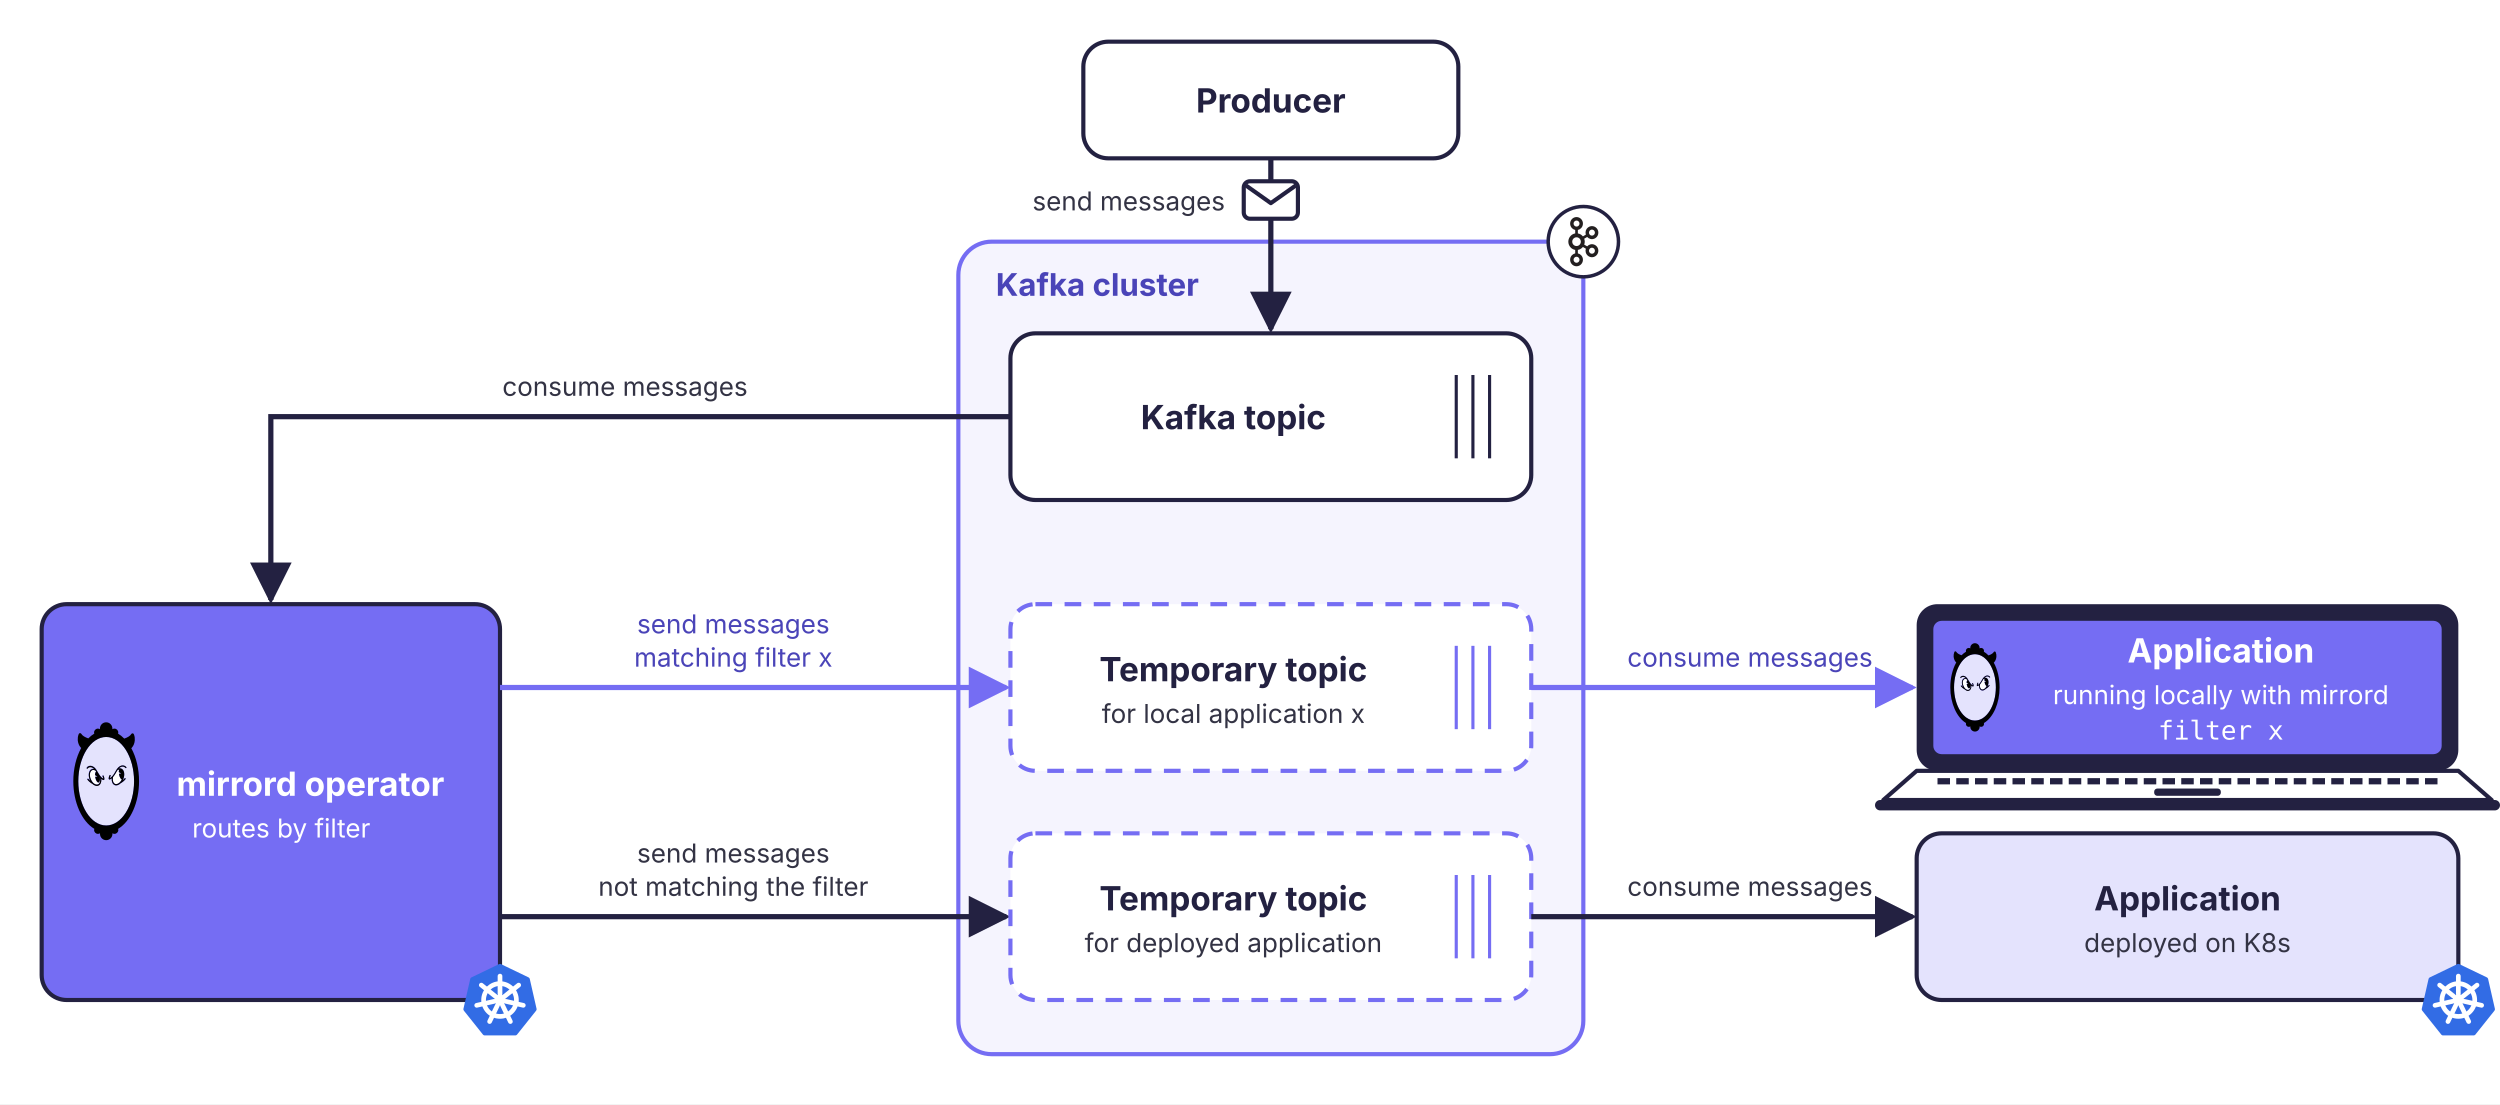
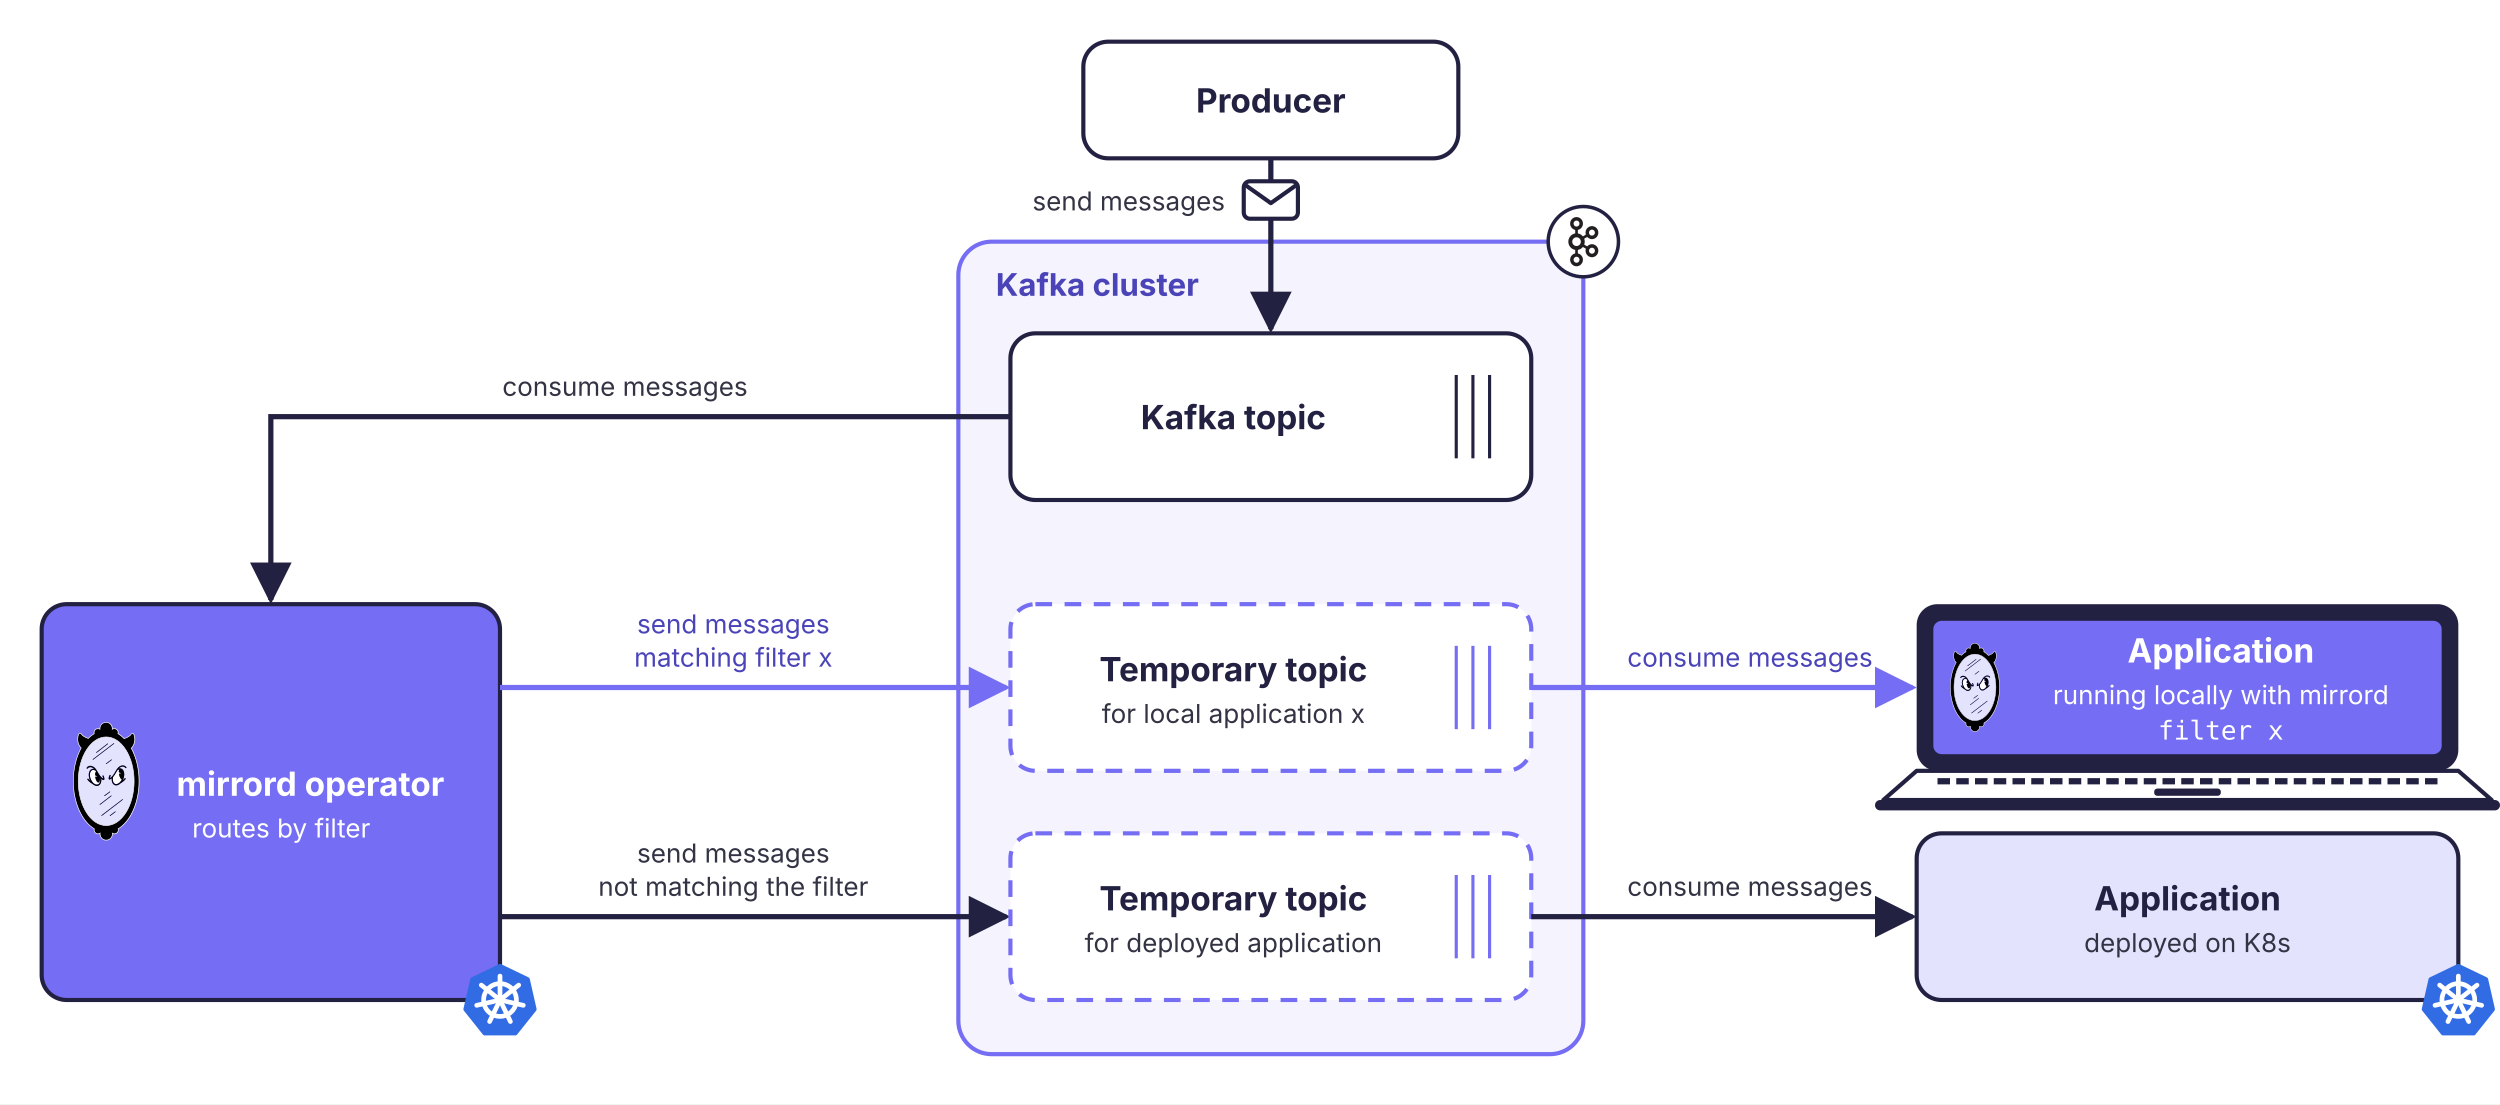
<svg xmlns="http://www.w3.org/2000/svg" viewBox="0 0 1200 530" width="1200" height="530" font-family="Inter, Helvetica, Arial, sans-serif" role="img" aria-labelledby="t d">
  <defs>
    <marker id="arrow" viewBox="0 0 10 10" refX="9" refY="5" markerWidth="8" markerHeight="8" orient="auto-start-reverse">
      <path d="M0 0 L10 5 L0 10 z" fill="#232141" />
    </marker>
    <marker id="arrow-purple" viewBox="0 0 10 10" refX="9" refY="5" markerWidth="8" markerHeight="8" orient="auto-start-reverse">
      <path d="M0 0 L10 5 L0 10 z" fill="#756DF3" />
    </marker>
    <symbol id="k8s" viewBox="0 0 32 32">
      <polygon points="16.00,1.60 27.73,7.25 30.62,19.94 22.51,30.11 9.49,30.11 1.38,19.94 4.27,7.25" fill="#326CE5" stroke="#326CE5" stroke-width="2" stroke-linejoin="round" />
      <g fill="none" stroke="#ffffff" stroke-width="2" stroke-linecap="round">
        <circle cx="16" cy="16" r="7" />
        <line x1="16.00" y1="13.40" x2="16.00" y2="5.80" />
        <line x1="18.03" y1="14.38" x2="23.97" y2="9.64" />
        <line x1="18.53" y1="16.58" x2="25.94" y2="18.27" />
        <line x1="17.13" y1="18.34" x2="20.43" y2="25.19" />
        <line x1="14.87" y1="18.34" x2="11.57" y2="25.19" />
        <line x1="13.47" y1="16.58" x2="6.06" y2="18.27" />
        <line x1="13.97" y1="14.38" x2="8.03" y2="9.64" />
      </g>
      <circle cx="16" cy="16" r="2.4" fill="#ffffff" />
    </symbol>
    <symbol id="kafka" viewBox="0 0 32 32">
      <circle cx="16" cy="16" r="15" fill="#ffffff" stroke="#232141" stroke-width="1.5" />
      <path transform="translate(5.5 5.5) scale(0.875)" fill="#231F20" d="M9.71 2.136a1.43 1.43 0 0 0-2.047 0h-.007a1.48 1.48 0 0 0-.421 1.042c0 .41.161.777.422 1.039l.007.007c.257.264.616.426 1.019.426.404 0 .766-.162 1.027-.426l.003-.007c.261-.262.421-.629.421-1.039 0-.408-.159-.777-.421-1.042H9.71zM8.683 22.295c.404 0 .766-.167 1.027-.429l.003-.008c.261-.261.421-.631.421-1.036 0-.41-.159-.778-.421-1.044H9.71a1.42 1.42 0 0 0-1.027-.432 1.4 1.4 0 0 0-1.02.432h-.007c-.26.266-.422.634-.422 1.044 0 .406.161.775.422 1.036l.007.008c.258.262.617.429 1.02.429zm7.89-4.462c.359-.096.683-.33.882-.684l.027-.052a1.47 1.47 0 0 0 .114-1.067 1.454 1.454 0 0 0-.675-.896l-.021-.014a1.425 1.425 0 0 0-1.078-.132c-.36.091-.684.335-.881.686-.2.349-.241.75-.146 1.119.099.363.33.691.675.896h.002c.346.203.737.239 1.101.144zm-6.405-7.342a2.083 2.083 0 0 0-1.485-.627c-.58 0-1.103.242-1.482.627-.378.385-.612.916-.612 1.507s.233 1.124.612 1.514a2.08 2.08 0 0 0 2.967 0c.379-.39.612-.923.612-1.514s-.233-1.122-.612-1.507zm-.835-2.51c.843.141 1.6.552 2.178 1.144h.004c.092.093.182.196.265.299l1.446-.851a3.176 3.176 0 0 1-.047-1.808 3.149 3.149 0 0 1 1.456-1.926l.025-.016a3.062 3.062 0 0 1 2.345-.306c.77.21 1.465.721 1.898 1.482v.002c.431.757.518 1.626.313 2.408a3.145 3.145 0 0 1-1.456 1.928l-.198.118h-.02a3.095 3.095 0 0 1-2.154.201 3.127 3.127 0 0 1-1.514-.944l-1.444.848a4.162 4.162 0 0 1 0 2.879l1.444.846c.413-.47.939-.789 1.514-.944a3.041 3.041 0 0 1 2.371.319l.048.023v.002a3.17 3.17 0 0 1 1.408 1.906 3.215 3.215 0 0 1-.313 2.405l-.026.053-.003-.005a3.147 3.147 0 0 1-1.867 1.436 3.096 3.096 0 0 1-2.371-.318v-.006a3.156 3.156 0 0 1-1.456-1.927 3.175 3.175 0 0 1 .047-1.805l-1.446-.848a3.905 3.905 0 0 1-.265.294l-.004.005a3.938 3.938 0 0 1-2.178 1.138v1.699a3.09 3.09 0 0 1 1.56.862l.002.004c.565.572.914 1.368.914 2.243 0 .873-.35 1.664-.914 2.239l-.002.009a3.1 3.1 0 0 1-2.21.931 3.1 3.1 0 0 1-2.206-.93h-.002v-.009a3.186 3.186 0 0 1-.916-2.239c0-.875.35-1.672.916-2.243v-.004h.002a3.1 3.1 0 0 1 1.558-.862v-1.699a3.926 3.926 0 0 1-2.176-1.138l-.006-.005a4.098 4.098 0 0 1-1.173-2.874c0-1.122.452-2.136 1.173-2.872h.006a3.947 3.947 0 0 1 2.176-1.144V6.289a3.137 3.137 0 0 1-1.558-.864h-.002v-.004a3.192 3.192 0 0 1-.916-2.243c0-.871.35-1.669.916-2.243l.002-.002A3.084 3.084 0 0 1 8.683 0c.861 0 1.641.355 2.21.932v.002h.002c.565.574.914 1.372.914 2.243 0 .876-.35 1.667-.914 2.243l-.002.005a3.142 3.142 0 0 1-1.56.864v1.692zm8.121-1.129l-.012-.019a1.452 1.452 0 0 0-.87-.668 1.43 1.43 0 0 0-1.103.146h.002c-.347.2-.58.529-.677.896-.095.365-.054.768.146 1.119l.007.009c.2.347.519.579.874.673.357.103.755.059 1.098-.144l.019-.009a1.47 1.47 0 0 0 .657-.885 1.493 1.493 0 0 0-.141-1.118" />
    </symbol>
    <symbol id="envelope" viewBox="0 0 28 20">
      <rect x="1" y="1" width="26" height="18" rx="3" fill="#ffffff" stroke="#232141" stroke-width="2" />
      <path d="M2 3 L14 11.5 L26 3" fill="none" stroke="#232141" stroke-width="2" stroke-linejoin="round" />
    </symbol>
    <symbol id="mirrord" viewBox="97 61 391 696">
      <path fill="#ffffff" d="M255.6,387c4.1,19.1-0.9,36.1-12,40.5c-8.2,3.2-17.8,0-26.5-8.2c-0.3-0.6-0.9-0.9-1.5-1.2c0,0,0,0-0.3-0.3 c-5.5-5.6-10.5-13.2-14-22c-4.7-11.5-6.1-23.2-4.4-33.5c1.8-9.4,6.1-16.1,12.8-18.8c5.5-2.3,12.5-1.5,19.3,2.6 c1.5,2.3,2.6,4.4,3.8,6.2c-4.1,2.6-6.4,10.3-6.4,20.3l3.2,1.8l11.1,6.5l-12.5,1.5h-0.9c0.3,1.2,0.3,2.3,0.6,3.5 c3.2,17.9,12,31.1,19,29.7c6.4-1.2,9.6-14.4,7.6-30.2C255.3,386.4,255.6,386.7,255.6,387z" />
      <path fill="#ffffff" d="M384,398.4c-3.2,6.8-7.3,12.3-12,17c0,0,0,0-0.3,0c-0.6,0.3-0.9,0.9-1.2,1.2c-8.7,7.9-18.4,11.5-26.5,8.2 c-11.1-4.7-16-21.4-12-40.5c1.5-1.8,3.2-3.8,4.7-5.6c5-6.5,9-13.2,12.8-20l1.2-2.1c1.2-1.8,2-3.8,3.2-5.6c1.2-2.1,2.6-4.4,4.4-7 c3.5-2.1,6.7-3.2,9.9-3.8c-2,4.7-2.3,10.3-2.3,15.3l3.2,1.8l11.1,6.5l-12.5,1.5h-0.9c0.3,1.2,0.3,2.3,0.6,3.8 C370.5,384.6,377.5,397,384,398.4z" />
-       <path fill="#E4E3FD" d="M405,391.7c-1.5-1.2-3.8-0.9-5,0.6c-3.2,4.1-7,7.9-11.1,11.5c1.2-2.3,2.6-5,3.5-7.6 c5.3-12.6,6.7-25.8,4.7-37.3c-2.3-12-8.2-20.6-16.9-24.1c-4.1-1.8-8.8-2.1-13.7-1.2c4.4-4.4,10.2-8.5,17.5-10 c8.2-1.5,16.6,1.5,20.4,7.3c1.2,1.5,3.2,2.1,5,0.9c1.5-1.2,2-3.2,0.9-4.7c-5.5-8.2-16.6-12.3-27.4-10c-11.1,2.1-19.3,9.7-24.2,15.6 c-2,2.3-3.8,5-5.5,7.3c-2,2.9-3.5,5.6-5,8.2c-1.2,2.1-2.3,3.8-3.2,5.6l-1.2,2.1c-3.8,6.5-7.6,13.2-12.3,19.1 c-5.8,7.6-11.7,12.9-18.4,16.7c0.6-5,2-9.7,4.4-14.1c0.9-1.8,0.3-3.8-1.5-4.7c-1.7-0.9-3.8-0.3-4.7,1.5c-2.9,5.6-4.7,11.5-5.3,17.6 c0,0.9-0.3,3.5,1.5,5.6c1.2,1.2,2.3,1.8,4.1,1.8c1.5,0,2.9-0.3,4.4-1.5c2.6-1.5,5.3-3.2,7.9-5.3c-1.7,18.5,5,34.1,17.5,39.3 c2.9,1.2,5.8,1.8,8.8,1.8c8.5,0,17.5-4.4,25.4-12c11.4-6.2,21.6-14.4,29.5-24.7C406.7,395.2,406.4,392.8,405,391.7z M292.1,149.1 c90.1,0,163.6,116.6,163.6,259.6s-73.5,259.6-163.6,259.6c-90.4,0-163.6-116.6-163.6-259.6S201.9,149.1,292.1,149.1z M280.1,399.6c1.8-2.1,1.5-4.7,1.5-5.6c-0.6-6.2-2.3-12.3-5-17.9c-0.9-1.8-2.9-2.3-4.7-1.5 c-1.8,0.9-2.3,2.9-1.5,4.7c2.3,4.4,3.8,9.4,4.4,14.1c-6.4-3.8-12.5-9.4-18.4-16.7c-4.7-6.2-8.8-12.9-12.3-19.1l-1.5-2.3 c-1.2-1.8-2-3.8-3.2-5.6c-1.5-2.3-2.9-5.3-5-8.2c0,0,0,0,0-0.3c-1.5-2.3-3.5-5-5.5-7.3c-5-5.9-13.1-13.2-24.2-15.6 c-10.8-2.1-21.9,2.1-27.4,10c-1.2,1.5-0.6,3.8,0.9,4.7c1.5,1.2,3.8,0.6,4.7-0.9c4.1-5.9,12.5-8.8,20.4-7.3 c7.3,1.5,13.1,5.9,17.5,10c-4.7-0.9-9.3-0.3-13.7,1.2c-8.8,3.5-14.6,12-16.9,24.1c-2,11.5-0.3,24.7,4.7,37.3 c1.2,2.6,2.3,5.3,3.5,7.6c-4.1-3.5-7.9-7.3-11.1-11.5c-1.2-1.5-3.5-1.8-5-0.6c-1.5,1.2-1.8,3.5-0.6,5c8.2,10,18.4,18.5,29.5,24.7 c7.9,7.6,16.9,11.7,25.7,11.7c2.9,0,6.1-0.6,8.8-1.8c12.5-5.3,19-20.6,17.5-39.3c2.6,2.1,5,3.8,7.9,5.3c1.5,0.9,2.9,1.2,4.4,1.2 C277.8,401.4,279.2,400.8,280.1,399.6z" />
+       <path fill="#E4E3FD" d="M405,391.7c-1.5-1.2-3.8-0.9-5,0.6c-3.2,4.1-7,7.9-11.1,11.5c1.2-2.3,2.6-5,3.5-7.6 c5.3-12.6,6.7-25.8,4.7-37.3c-2.3-12-8.2-20.6-16.9-24.1c-4.1-1.8-8.8-2.1-13.7-1.2c4.4-4.4,10.2-8.5,17.5-10 c8.2-1.5,16.6,1.5,20.4,7.3c1.2,1.5,3.2,2.1,5,0.9c1.5-1.2,2-3.2,0.9-4.7c-5.5-8.2-16.6-12.3-27.4-10c-11.1,2.1-19.3,9.7-24.2,15.6 c-2,2.3-3.8,5-5.5,7.3c-2,2.9-3.5,5.6-5,8.2c-1.2,2.1-2.3,3.8-3.2,5.6l-1.2,2.1c-3.8,6.5-7.6,13.2-12.3,19.1 c-5.8,7.6-11.7,12.9-18.4,16.7c0.6-5,2-9.7,4.4-14.1c0.9-1.8,0.3-3.8-1.5-4.7c-1.7-0.9-3.8-0.3-4.7,1.5c-2.9,5.6-4.7,11.5-5.3,17.6 c0,0.9-0.3,3.5,1.5,5.6c1.2,1.2,2.3,1.8,4.1,1.8c1.5,0,2.9-0.3,4.4-1.5c2.6-1.5,5.3-3.2,7.9-5.3c-1.7,18.5,5,34.1,17.5,39.3 c2.9,1.2,5.8,1.8,8.8,1.8c8.5,0,17.5-4.4,25.4-12c11.4-6.2,21.6-14.4,29.5-24.7C406.7,395.2,406.4,392.8,405,391.7z M292.1,149.1 c90.1,0,163.6,116.6,163.6,259.6s-73.5,259.6-163.6,259.6c-90.4,0-163.6-116.6-163.6-259.6S201.9,149.1,292.1,149.1z M389.5,517.3 c0.9-0.6,0.9-1.8,0.3-2.3c-0.6-0.9-1.8-0.9-2.3-0.3l-122.5,93.7c-0.9,0.6-0.9,1.8-0.3,2.3c0.3,0.3,0.9,0.6,1.5,0.6 c0.3,0,0.9,0,1.2-0.3L389.5,517.3z M346.9,589c0.9-0.6,0.9-1.8,0.3-2.3c-0.6-0.9-1.8-0.9-2.3-0.3l-31.2,23.2 c-0.9,0.6-0.9,1.8-0.3,2.3c0.3,0.6,0.9,0.9,1.5,0.9c0.3,0,0.6-0.3,0.9-0.3L346.9,589z M338.2,189.1c0.9-0.6,0.9-1.8,0.3-2.3 c-0.6-0.9-1.8-0.9-2.3-0.3l-122.5,93.4c-0.9,0.6-0.9,1.8-0.3,2.3c0.3,0.3,0.9,0.6,1.5,0.6c0.3,0,0.9,0,0.9-0.3L338.2,189.1z M324.4,284.5c0.9-0.6,0.9-1.8,0.3-2.3c-0.6-0.9-1.7-0.9-2.3-0.3l-31.2,22.9c-0.9,0.6-0.9,1.8-0.3,2.3c0.3,0.6,0.9,0.6,1.5,0.6 c0.3,0,0.6,0,0.9-0.3L324.4,284.5z M322.7,495.9c0.9-0.6,0.9-1.8,0.3-2.3c-0.6-0.9-1.8-0.9-2.3-0.3l-66.2,50.8 c-0.9,0.6-0.9,1.8-0.3,2.3c0.3,0.3,0.9,0.6,1.5,0.6c0.3,0,0.6,0,0.9-0.3L322.7,495.9z M314.8,472.4c0.9-0.6,0.9-1.8,0.3-2.3 c-0.6-0.9-1.8-0.9-2.3-0.3L281.6,493c-0.9,0.6-0.9,1.8-0.3,2.3c0.3,0.6,0.9,0.9,1.5,0.9c0.3,0,0.9-0.3,0.9-0.3L314.8,472.4z M302.3,190.5c0.9-0.6,0.9-1.8,0.3-2.3c-0.6-0.9-1.7-0.9-2.3-0.3L234,239c-0.9,0.6-0.9,1.8-0.3,2.3c0.3,0.3,0.9,0.6,1.5,0.6 c0.3,0,0.9,0,1.2-0.3L302.3,190.5z M280.1,399.6c1.8-2.1,1.5-4.7,1.5-5.6c-0.6-6.2-2.3-12.3-5-17.9c-0.9-1.8-2.9-2.3-4.7-1.5 c-1.8,0.9-2.3,2.9-1.5,4.7c2.3,4.4,3.8,9.4,4.4,14.1c-6.4-3.8-12.5-9.4-18.4-16.7c-4.7-6.2-8.8-12.9-12.3-19.1l-1.5-2.3 c-1.2-1.8-2-3.8-3.2-5.6c-1.5-2.3-2.9-5.3-5-8.2c0,0,0,0,0-0.3c-1.5-2.3-3.5-5-5.5-7.3c-5-5.9-13.1-13.2-24.2-15.6 c-10.8-2.1-21.9,2.1-27.4,10c-1.2,1.5-0.6,3.8,0.9,4.7c1.5,1.2,3.8,0.6,4.7-0.9c4.1-5.9,12.5-8.8,20.4-7.3 c7.3,1.5,13.1,5.9,17.5,10c-4.7-0.9-9.3-0.3-13.7,1.2c-8.8,3.5-14.6,12-16.9,24.1c-2,11.5-0.3,24.7,4.7,37.3 c1.2,2.6,2.3,5.3,3.5,7.6c-4.1-3.5-7.9-7.3-11.1-11.5c-1.2-1.5-3.5-1.8-5-0.6c-1.5,1.2-1.8,3.5-0.6,5c8.2,10,18.4,18.5,29.5,24.7 c7.9,7.6,16.9,11.7,25.7,11.7c2.9,0,6.1-0.6,8.8-1.8c12.5-5.3,19-20.6,17.5-39.3c2.6,2.1,5,3.8,7.9,5.3c1.5,0.9,2.9,1.2,4.4,1.2 C277.8,401.4,279.2,400.8,280.1,399.6z" />
      <path d="M439.4,215.2c29.5,54,45.5,122.4,45.5,193.8c0,123.6-49,234.9-122.8,279.2c0.6,2.1,1.2,4.4,1.2,6.8 c0,12.3-10.2,22.6-22.5,22.6c-4.4,0-8.8-1.2-12.3-3.5c0.3,1.2,0.3,2.6,0.3,3.8c0,20.3-16.3,36.7-36.5,36.7s-36.5-16.4-36.5-36.7 c0-1.2,0-2.6,0.3-3.8c-3.5,2.3-7.9,3.5-12.3,3.5c-12.3,0-22.5-10-22.5-22.6c0-2.3,0.3-4.7,1.2-6.8C148.6,643.6,99.3,532.3,99.3,409 c0-71.9,16.3-140.9,46.4-195.3c-1.5-0.9-2.3-2.1-3.5-3.2c-9.9-11.2-15.5-26.4-16.9-42.6c-0.6-11.5,0.9-23.2,5-33.8 c0.6-1.8,2.6-6.8,7.6-7.3c5.3-0.6,8.5,3.8,11.4,7.9c1.2,1.5,2.3,2.9,2.9,3.8c5.5,5.3,12.5,9.7,21.6,13.8c4.4,2.1,9,3.8,13.4,5.3 c11.1-11.2,22.8-20.6,35-27.9c-0.6-2.3-1.2-4.4-1.2-6.8c0-12.3,10.2-22.6,22.5-22.6c4.4,0,8.8,1.2,12.3,3.5c0-1.2-0.3-2.6-0.3-3.8 c0-20.3,16.3-36.7,36.5-36.7c20.1,0,36.5,16.4,36.5,36.7c0,1.2,0,2.6-0.3,3.8c3.5-2.3,7.9-3.5,12.3-3.5c12.5,0,22.5,10.3,22.5,22.6 c0,2.3-0.3,4.7-1.2,6.8c12.5,7.6,24.8,17.3,36.2,29.1c4.7-1.5,9-3.2,13.7-5.3c9-4.1,16-8.5,21.6-13.8c0.9-0.9,2-2.3,2.9-3.8 c2.9-4.1,6.1-8.5,11.4-7.9c5,0.6,7,5.6,7.6,7.3c4.1,10.6,5.5,22.3,4.7,33.8c-1.2,15.9-7,31.4-16.9,42.6 C442.3,212.6,441.1,214,439.4,215.2z M455.7,409c0-143.3-73.5-259.6-163.6-259.6c-90.4,0-163.6,116.6-163.6,259.6 c0,143,73.5,259.6,163.6,259.6C382.5,668.6,455.7,552,455.7,409z" />
+       <path fill="#ffffff" d="M292.4,756.6c-21.2,0-38.5-17.4-38.5-38.7c0-0.1,0-0.2,0-0.3c-3,1.3-6.5,2-10,2c-13.5,0-24.5-11-24.5-24.6 c0-2.2,0.2-4.2,0.7-5.9c-36.1-22.2-66.8-60.3-88.9-110.2C109,528.5,97.3,469.7,97.3,409c0-71.5,16.3-140.6,45.8-194.7 c-0.6-0.5-1.1-1-1.5-1.5c-0.3-0.3-0.5-0.6-0.8-0.8l-0.1-0.1c-9.7-10.9-15.9-26.4-17.4-43.7c-0.6-12.5,1.1-24.4,5.1-34.7 c0.8-2.3,3.2-7.9,9.2-8.6c6.5-0.7,10.4,4.7,13.2,8.7c1.1,1.4,2.2,2.8,2.9,3.7c5.3,5,11.9,9.2,20.9,13.3c3.5,1.7,7.6,3.3,12.1,4.8 c10.7-10.7,21.9-19.6,33.2-26.5c-0.5-1.9-0.9-3.7-0.9-5.8c0-13.3,11.2-24.6,24.5-24.6c3.5,0,6.9,0.7,10,2c0-0.1,0-0.2,0-0.3 c0-21.3,17.3-38.7,38.5-38.7c21.2,0,38.5,17.4,38.5,38.7c0,0.1,0,0.2,0,0.3c3-1.3,6.5-2,10-2c13.5,0,24.5,11,24.5,24.6 c0,2.2-0.2,4.2-0.7,5.9c12.2,7.6,23.8,16.9,34.3,27.6c3.7-1.2,7.6-2.7,12.3-4.8c9-4.1,15.7-8.4,21-13.4c0.7-0.7,1.8-2,2.6-3.4 l0.1-0.1c2.8-4,6.7-9.5,13.2-8.8c6,0.7,8.5,6.3,9.3,8.7c4,10.4,5.7,22.4,4.8,34.5c-1.2,16.6-7.5,32.4-17.2,43.5c-0.4,1-1.3,2-2.4,3 c29,53.9,44.9,122.4,44.9,193.3c0,60.9-11.7,119.7-33.9,170.2c-22,49.9-52.6,87.9-88.6,110c0.5,1.9,0.8,3.8,0.8,5.8 c0,13.3-11.2,24.6-24.5,24.6c-3.5,0-6.9-0.7-10-2c0,0.1,0,0.2,0,0.3C330.8,739.2,313.6,756.6,292.4,756.6z M259.4,709.5l-1.2,5 c-0.2,0.9-0.2,2.3-0.2,3.3c0,19.1,15.5,34.7,34.5,34.7s34.5-15.6,34.5-34.7c0-1.1,0-2.4-0.2-3.3l-1.2-5l4.3,2.9 c3.1,2.1,7,3.2,11.1,3.2c11.1,0,20.5-9.4,20.5-20.6c0-2.1-0.5-4.2-1.1-6.2l-0.4-1.5l1.3-0.8c72.9-43.8,121.8-155.3,121.8-277.5 c0-70.8-16.1-139.3-45.3-192.8l-0.9-1.6l1.5-1c1.6-1.1,2.3-2.2,2.4-2.5l0.1-0.4l0.3-0.3c9.3-10.4,15.2-25.5,16.4-41.4 c0.9-11.6-0.7-22.9-4.5-32.9c-0.6-1.7-2.3-5.6-6-6.1c-3.8-0.4-6.3,2.6-9.5,7c-0.9,1.5-2.1,3-3.2,4.1c-5.7,5.4-12.7,9.9-22.2,14.2 c-5.4,2.4-9.7,4-13.9,5.4l-1.2,0.4l-0.9-0.9c-10.9-11.3-23-21-35.8-28.8l-1.5-0.9l0.7-1.6c0.7-1.6,1-3.5,1-6 c0-11.4-9.2-20.6-20.5-20.6c-4.1,0-8.1,1.1-11.1,3.2l-4.3,2.9l1.2-5c0.2-0.9,0.2-2.3,0.2-3.3c0-19.1-15.5-34.7-34.5-34.7 c-19,0-34.5,15.6-34.5,34.7c0,0.5,0.1,1.1,0.1,1.7c0.1,0.7,0.2,1.4,0.2,2.1v3.8l-3.1-2.1c-3.1-2.1-7-3.2-11.1-3.2 c-11.1,0-20.5,9.4-20.5,20.6c0,1.9,0.4,3.6,0.9,5.6l0.5,2.1l-1.3,0.8c-11.8,7.1-23.5,16.4-34.6,27.6l-0.9,0.9l-1.2-0.4 c-5.1-1.7-9.7-3.5-13.6-5.4c-9.5-4.3-16.5-8.8-22.1-14.2l-0.2-0.2l-0.1-0.2c-0.5-0.8-1.7-2.2-2.8-3.6l-0.1-0.1 c-3.1-4.4-5.7-7.5-9.5-7.1c-3.7,0.4-5.4,4.3-5.9,6c-3.8,9.8-5.5,21.2-4.9,33c1.5,16.4,7.3,31.1,16.4,41.3c0.3,0.3,0.6,0.6,0.9,0.9 c0.7,0.8,1.4,1.5,2.2,2l1.6,1l-0.9,1.7c-29.7,53.8-46.1,122.8-46.1,194.3c0,121.9,49.2,233.4,122.4,277.5l1.5,0.9l-0.7,1.6 c-0.7,1.6-1,3.5-1,6c0,11.4,9.2,20.6,20.5,20.6c4.1,0,8.1-1.1,11.1-3.2L259.4,709.5z M292.1,670.6c-91.3,0-165.6-117.3-165.6-261.6 s74.3-261.6,165.6-261.6c91.3,0,165.6,117.3,165.6,261.6S383.4,670.6,292.1,670.6z M292.1,151.4c-89.1,0-161.6,115.5-161.6,257.6 c0,68.8,16.9,133.5,47.7,182.3c30.6,48.5,71,75.2,113.9,75.2c89.1,0,161.6-115.5,161.6-257.6C453.7,267,381.2,151.4,292.1,151.4z" />
+       <path d="M344.9,586.3c0.9-0.6,1.7-0.3,2.3,0.3c0.6,0.9,0.3,1.8-0.3,2.3l-31.2,23.2c-0.3,0.3-0.6,0.3-0.9,0.3 c-0.6,0-1.2-0.3-1.5-0.9c-0.6-0.9-0.3-1.8,0.3-2.3L344.9,586.3z" />
      <path d="M372,415.5c4.4-4.4,8.5-10.3,12-17c-6.4-1.8-13.4-13.8-16.3-29.7c-0.3-1.2-0.6-2.3-0.6-3.8h0.9l12.5-1.5l-11.1-6.5 l-3.2-1.8c0-5,0.3-10.6,2.3-15.3c-3.2,0.6-6.7,1.8-9.9,3.8c-1.8,2.3-3.2,5-4.4,7c-1.2,2.1-2.3,3.8-3.2,5.6l-1.2,2.1 c-3.8,6.5-7.9,13.5-12.8,20c-1.5,2.1-3.2,3.8-4.7,5.6c-4.1,19.1,0.9,35.8,12,40.5c8.2,3.2,17.8-0.3,26.5-8.2 C370.8,416.3,371.4,415.8,372,415.5z M410.5,326.8c1.2,1.5,0.9,3.8-0.9,4.7c-1.5,1.2-3.8,0.9-5-0.9c-4.1-5.9-12.5-8.8-20.4-7.3 c-7.3,1.5-13.1,5.9-17.5,10c4.7-0.9,9.3-0.3,13.7,1.2c8.8,3.5,14.9,12,16.9,24.1c2,11.5,0.3,24.7-4.7,37.3 c-1.2,2.6-2.3,5.3-3.5,7.6c4.1-3.5,7.9-7.3,11.1-11.5c1.2-1.5,3.5-1.8,5-0.6c1.5,1.2,1.7,3.5,0.6,5c-8.2,10.3-18.4,18.5-29.5,24.7 c-7.9,7.6-16.9,12-25.4,12c-3.2,0-6.1-0.6-8.8-1.8c-12.5-5.3-19-20.6-17.5-39.3c-2.6,2.1-5.3,3.8-7.9,5.3c-1.5,0.9-3.2,1.5-4.4,1.5 c-1.5,0-2.9-0.6-4.1-1.8c-1.7-2.1-1.5-4.7-1.5-5.6c0.6-6.2,2.3-12,5.3-17.6c0.9-1.8,2.9-2.3,4.7-1.5c1.8,0.9,2.3,2.9,1.5,4.7 c-2.3,4.4-3.8,9.4-4.4,14.1c6.4-3.8,12.5-9.4,18.4-16.7c4.7-6.2,8.8-12.6,12.3-19.1l1.2-2.1c1.2-2.1,2.3-3.8,3.2-5.6 c1.5-2.3,2.9-5.3,5-8.2c1.8-2.3,3.5-5,5.5-7.3c5-5.9,13.4-13.2,24.2-15.6C393.9,314.5,405,318.6,410.5,326.8z" />
+       <path d="M324.4,284.5l-31.5,23.2c-0.3,0.3-0.6,0.3-0.9,0.3c-0.6,0-1.2-0.3-1.5-0.6c-0.6-0.9-0.3-1.8,0.3-2.3l31.2-23.2 c0.9-0.6,1.7-0.3,2.3,0.3C325.6,282.7,325.3,283.9,324.4,284.5z" />
+       <path d="M312.8,469.5c0.9-0.6,1.8-0.3,2.3,0.3c0.6,0.9,0.3,1.8-0.3,2.3l-31.2,23.2c-0.3,0.3-0.6,0.3-0.9,0.3 c-0.6,0-1.2-0.3-1.5-0.9c-0.6-0.9-0.3-1.8,0.3-2.3L312.8,469.5z" />
+       <path d="M387.5,514.7c0.9-0.6,1.8-0.3,2.3,0.3c0.6,0.9,0.3,1.8-0.3,2.3L267,611c-0.3,0.3-0.6,0.3-1.2,0.3c-0.6,0-1.2-0.3-1.5-0.6 c-0.6-0.9-0.6-1.8,0.3-2.3L387.5,514.7z" />
+       <path d="M320.7,493c0.9-0.6,1.8-0.3,2.3,0.3c0.6,0.9,0.6,1.8-0.3,2.3l-66.2,51.1c-0.3,0.3-0.6,0.3-0.9,0.3c-0.6,0-1.2-0.3-1.5-0.6 c-0.6-0.9-0.6-1.8,0.3-2.3L320.7,493z" />
+       <path d="M300.2,187.9c0.9-0.6,1.7-0.3,2.3,0.3c0.6,0.9,0.6,1.8-0.3,2.3l-65.9,51.1c-0.3,0.3-0.6,0.3-1.2,0.3 c-0.6,0-0.9-0.3-1.5-0.6c-0.6-0.9-0.3-1.8,0.3-2.3L300.2,187.9z" />
+       <path d="M213.6,279.8l122.5-93.7c0.6-0.6,1.8-0.3,2.3,0.3c0.6,0.9,0.3,1.8-0.3,2.3l-122.5,93.7c-0.3,0.3-0.6,0.3-0.9,0.3 c-0.6,0-1.2-0.3-1.5-0.6C212.7,281.6,212.7,280.4,213.6,279.8z" />
      <path d="M243.9,427.5c11.1-4.4,16-21.4,12-40.5c-0.3-0.3-0.6-0.6-0.9-0.9c2,15.9-1.2,29.1-7.6,30.2c-7.3,1.5-15.8-12-19-29.7 c-0.3-1.2-0.3-2.3-0.6-3.5h0.9l12.5-1.5l-11.1-6.5l-3.2-1.8c0-10,2.3-17.6,6.4-20.3c-1.2-2.1-2.3-4.1-3.8-6.2 c-7-4.1-13.7-5-19.3-2.6c-6.4,2.6-11.1,9.4-12.8,18.8c-1.8,10-0.3,22,4.4,33.5c3.5,8.8,8.5,16.4,14,22c0,0,0.3,0,0.3,0.3 c0.6,0.3,1.2,0.9,1.5,1.2C225.9,427.2,235.8,430.7,243.9,427.5z M204.9,319.1c11.1,2.1,19.3,9.7,24.2,15.6c2,2.3,3.8,5,5.5,7.3 c0,0,0,0,0,0.3c2,2.9,3.5,5.6,5,8.2c1.2,1.8,2,3.5,3.2,5.6l1.5,2.3c3.8,6.5,7.6,12.9,12.3,19.1c5.8,7.3,11.7,12.9,18.4,16.7 c-0.6-5-2-9.7-4.4-14.1c-0.9-1.8-0.3-3.8,1.5-4.7c1.8-0.9,3.8-0.3,4.7,1.5c2.9,5.6,4.7,11.5,5,17.9c0,0.9,0.3,3.5-1.5,5.6 c-1.2,1.2-2.6,1.8-4.1,1.8c-1.5,0-2.9-0.6-4.4-1.2c-2.6-1.5-5.3-3.2-7.9-5.3c1.7,18.5-5,34.1-17.5,39.3c-2.9,1.2-5.8,1.8-8.8,1.8 c-8.5,0-17.5-4.4-25.7-11.7c-11.4-6.2-21.6-14.7-29.5-24.7c-1.2-1.5-0.9-3.8,0.6-5c1.5-1.2,3.8-0.9,5,0.6c3.2,4.1,7,7.9,11.1,11.5 c-1.2-2.3-2.6-5-3.5-7.6c-5-12.6-6.7-25.8-4.7-37.3c2-12,8.2-20.6,16.9-24.1c4.1-1.8,8.8-2.1,13.7-1.2c-4.4-4.4-10.2-8.8-17.5-10 c-8.2-1.5-16.6,1.5-20.4,7.3c-1.2,1.5-3.2,2.1-4.7,0.9c-1.5-1.2-2-3.2-0.9-4.7C183,320.9,194.1,317.1,204.9,319.1z" />
    </symbol>
  </defs>
  <rect x="0" y="0" width="1200" height="530" fill="#ffffff" />
  <rect x="460" y="116" width="300" height="390" rx="16" fill="#F5F4FE" stroke="#756DF3" stroke-width="2" />
  <text x="478" y="142" font-size="15" font-weight="700" fill="#4a44b8" text-anchor="start">Kafka cluster</text>
  <rect x="520" y="20" width="180" height="56" rx="12" fill="#ffffff" stroke="#232141" stroke-width="2" />
  <text x="610" y="54" font-size="16" font-weight="700" fill="#232141" text-anchor="middle">Producer</text>
  <line x1="610" y1="76" x2="610" y2="158" stroke="#232141" stroke-width="2.5" marker-end="url(#arrow)" />
  <text x="588" y="101" font-size="12.5" fill="#333344" text-anchor="end">send messages</text>
  <use href="#envelope" x="596" y="86" width="28" height="20" />
  <rect x="485" y="160" width="250" height="80" rx="12" fill="#ffffff" stroke="#232141" stroke-width="2" />
  <line x1="699" y1="180" x2="699" y2="220" stroke="#232141" stroke-width="1.5" />
  <line x1="707" y1="180" x2="707" y2="220" stroke="#232141" stroke-width="1.5" />
  <line x1="715" y1="180" x2="715" y2="220" stroke="#232141" stroke-width="1.5" />
  <text x="592" y="206" font-size="16" font-weight="700" fill="#232141" text-anchor="middle">Kafka topic</text>
  <polyline points="485,200 130,200 130,288" fill="none" stroke="#232141" stroke-width="2.5" marker-end="url(#arrow)" />
  <text x="300" y="190" font-size="12.5" fill="#333344" text-anchor="middle">consume messages</text>
  <rect x="20" y="290" width="220" height="190" rx="12" fill="#756DF3" stroke="#232141" stroke-width="2" />
  <use href="#mirrord" x="35.0" y="346.5" width="32.0" height="57.0" />
  <text x="149.0" y="382" font-size="16" font-weight="700" fill="#ffffff" text-anchor="middle">mirrord operator</text>
  <text x="135.0" y="402" font-size="12.5" fill="#ffffff" text-anchor="middle">routes by filter</text>
  <line x1="240" y1="330" x2="483" y2="330" stroke="#756DF3" stroke-width="2.5" marker-end="url(#arrow-purple)" />
  <text x="352" y="304" font-size="12.5" fill="#4a44b8" text-anchor="middle">send messages</text>
  <text x="352" y="320" font-size="12.5" fill="#4a44b8" text-anchor="middle">matching filter x</text>
  <rect x="485" y="290" width="250" height="80" rx="12" fill="#ffffff" stroke="#756DF3" stroke-width="2" stroke-dasharray="8 6" />
  <line x1="699" y1="310" x2="699" y2="350" stroke="#756DF3" stroke-width="1.5" />
  <line x1="707" y1="310" x2="707" y2="350" stroke="#756DF3" stroke-width="1.5" />
  <line x1="715" y1="310" x2="715" y2="350" stroke="#756DF3" stroke-width="1.5" />
  <text x="592" y="327" font-size="16" font-weight="700" fill="#232141" text-anchor="middle">Temporary topic</text>
  <text x="592" y="347" font-size="12.5" fill="#333344" text-anchor="middle">for local application x</text>
  <line x1="735" y1="330" x2="918" y2="330" stroke="#756DF3" stroke-width="2.5" marker-end="url(#arrow-purple)" />
  <text x="840" y="320" font-size="12.5" fill="#4a44b8" text-anchor="middle">consume messages</text>
  <rect x="920" y="290" width="260" height="80" rx="10" fill="#232141" />
  <rect x="928" y="298" width="244" height="64" rx="4" fill="#756DF3" />
  <path d="M920 370 H1180 L1196 384 H904 Z" fill="#ffffff" stroke="#232141" stroke-width="2" stroke-linejoin="round" />
  <line x1="930" y1="375" x2="1170" y2="375" stroke="#232141" stroke-width="3" stroke-dasharray="6 3" />
  <rect x="1034" y="378.5" width="32" height="3.5" rx="1.5" fill="#232141" />
  <rect x="900" y="384" width="300" height="5" rx="2.5" fill="#232141" />
  <use href="#mirrord" x="936.0" y="308.6" width="24.0" height="42.7" />
  <text x="1066.0" y="318" font-size="16" font-weight="700" fill="#ffffff" text-anchor="middle">Application</text>
  <text x="1066.0" y="338" font-size="12.5" fill="#ffffff" text-anchor="middle">running locally with mirrord</text>
  <text x="1066.0" y="355" font-size="12.5" font-family="Menlo, Consolas, monospace" fill="#ffffff" text-anchor="middle">filter x</text>
  <line x1="240" y1="440" x2="483" y2="440" stroke="#232141" stroke-width="2.5" marker-end="url(#arrow)" />
  <text x="352" y="414" font-size="12.5" fill="#333344" text-anchor="middle">send messages</text>
  <text x="352" y="430" font-size="12.5" fill="#333344" text-anchor="middle">not matching the filter</text>
  <rect x="485" y="400" width="250" height="80" rx="12" fill="#ffffff" stroke="#756DF3" stroke-width="2" stroke-dasharray="8 6" />
  <line x1="699" y1="420" x2="699" y2="460" stroke="#756DF3" stroke-width="1.5" />
  <line x1="707" y1="420" x2="707" y2="460" stroke="#756DF3" stroke-width="1.5" />
  <line x1="715" y1="420" x2="715" y2="460" stroke="#756DF3" stroke-width="1.5" />
  <text x="592" y="437" font-size="16" font-weight="700" fill="#232141" text-anchor="middle">Temporary topic</text>
  <text x="592" y="457" font-size="12.5" fill="#333344" text-anchor="middle">for deployed application</text>
  <line x1="735" y1="440" x2="918" y2="440" stroke="#232141" stroke-width="2.5" marker-end="url(#arrow)" />
  <text x="840" y="430" font-size="12.5" fill="#333344" text-anchor="middle">consume messages</text>
  <rect x="920" y="400" width="260" height="80" rx="12" fill="#E4E3FD" stroke="#232141" stroke-width="2" />
  <text x="1050" y="437" font-size="16" font-weight="700" fill="#232141" text-anchor="middle">Application</text>
  <text x="1050" y="457" font-size="12.5" fill="#333344" text-anchor="middle">deployed on K8s</text>
  <use href="#k8s" x="222" y="462" width="36" height="36" />
  <use href="#k8s" x="1162" y="462" width="36" height="36" />
  <use href="#kafka" x="742" y="98" width="36" height="36" />
</svg>
